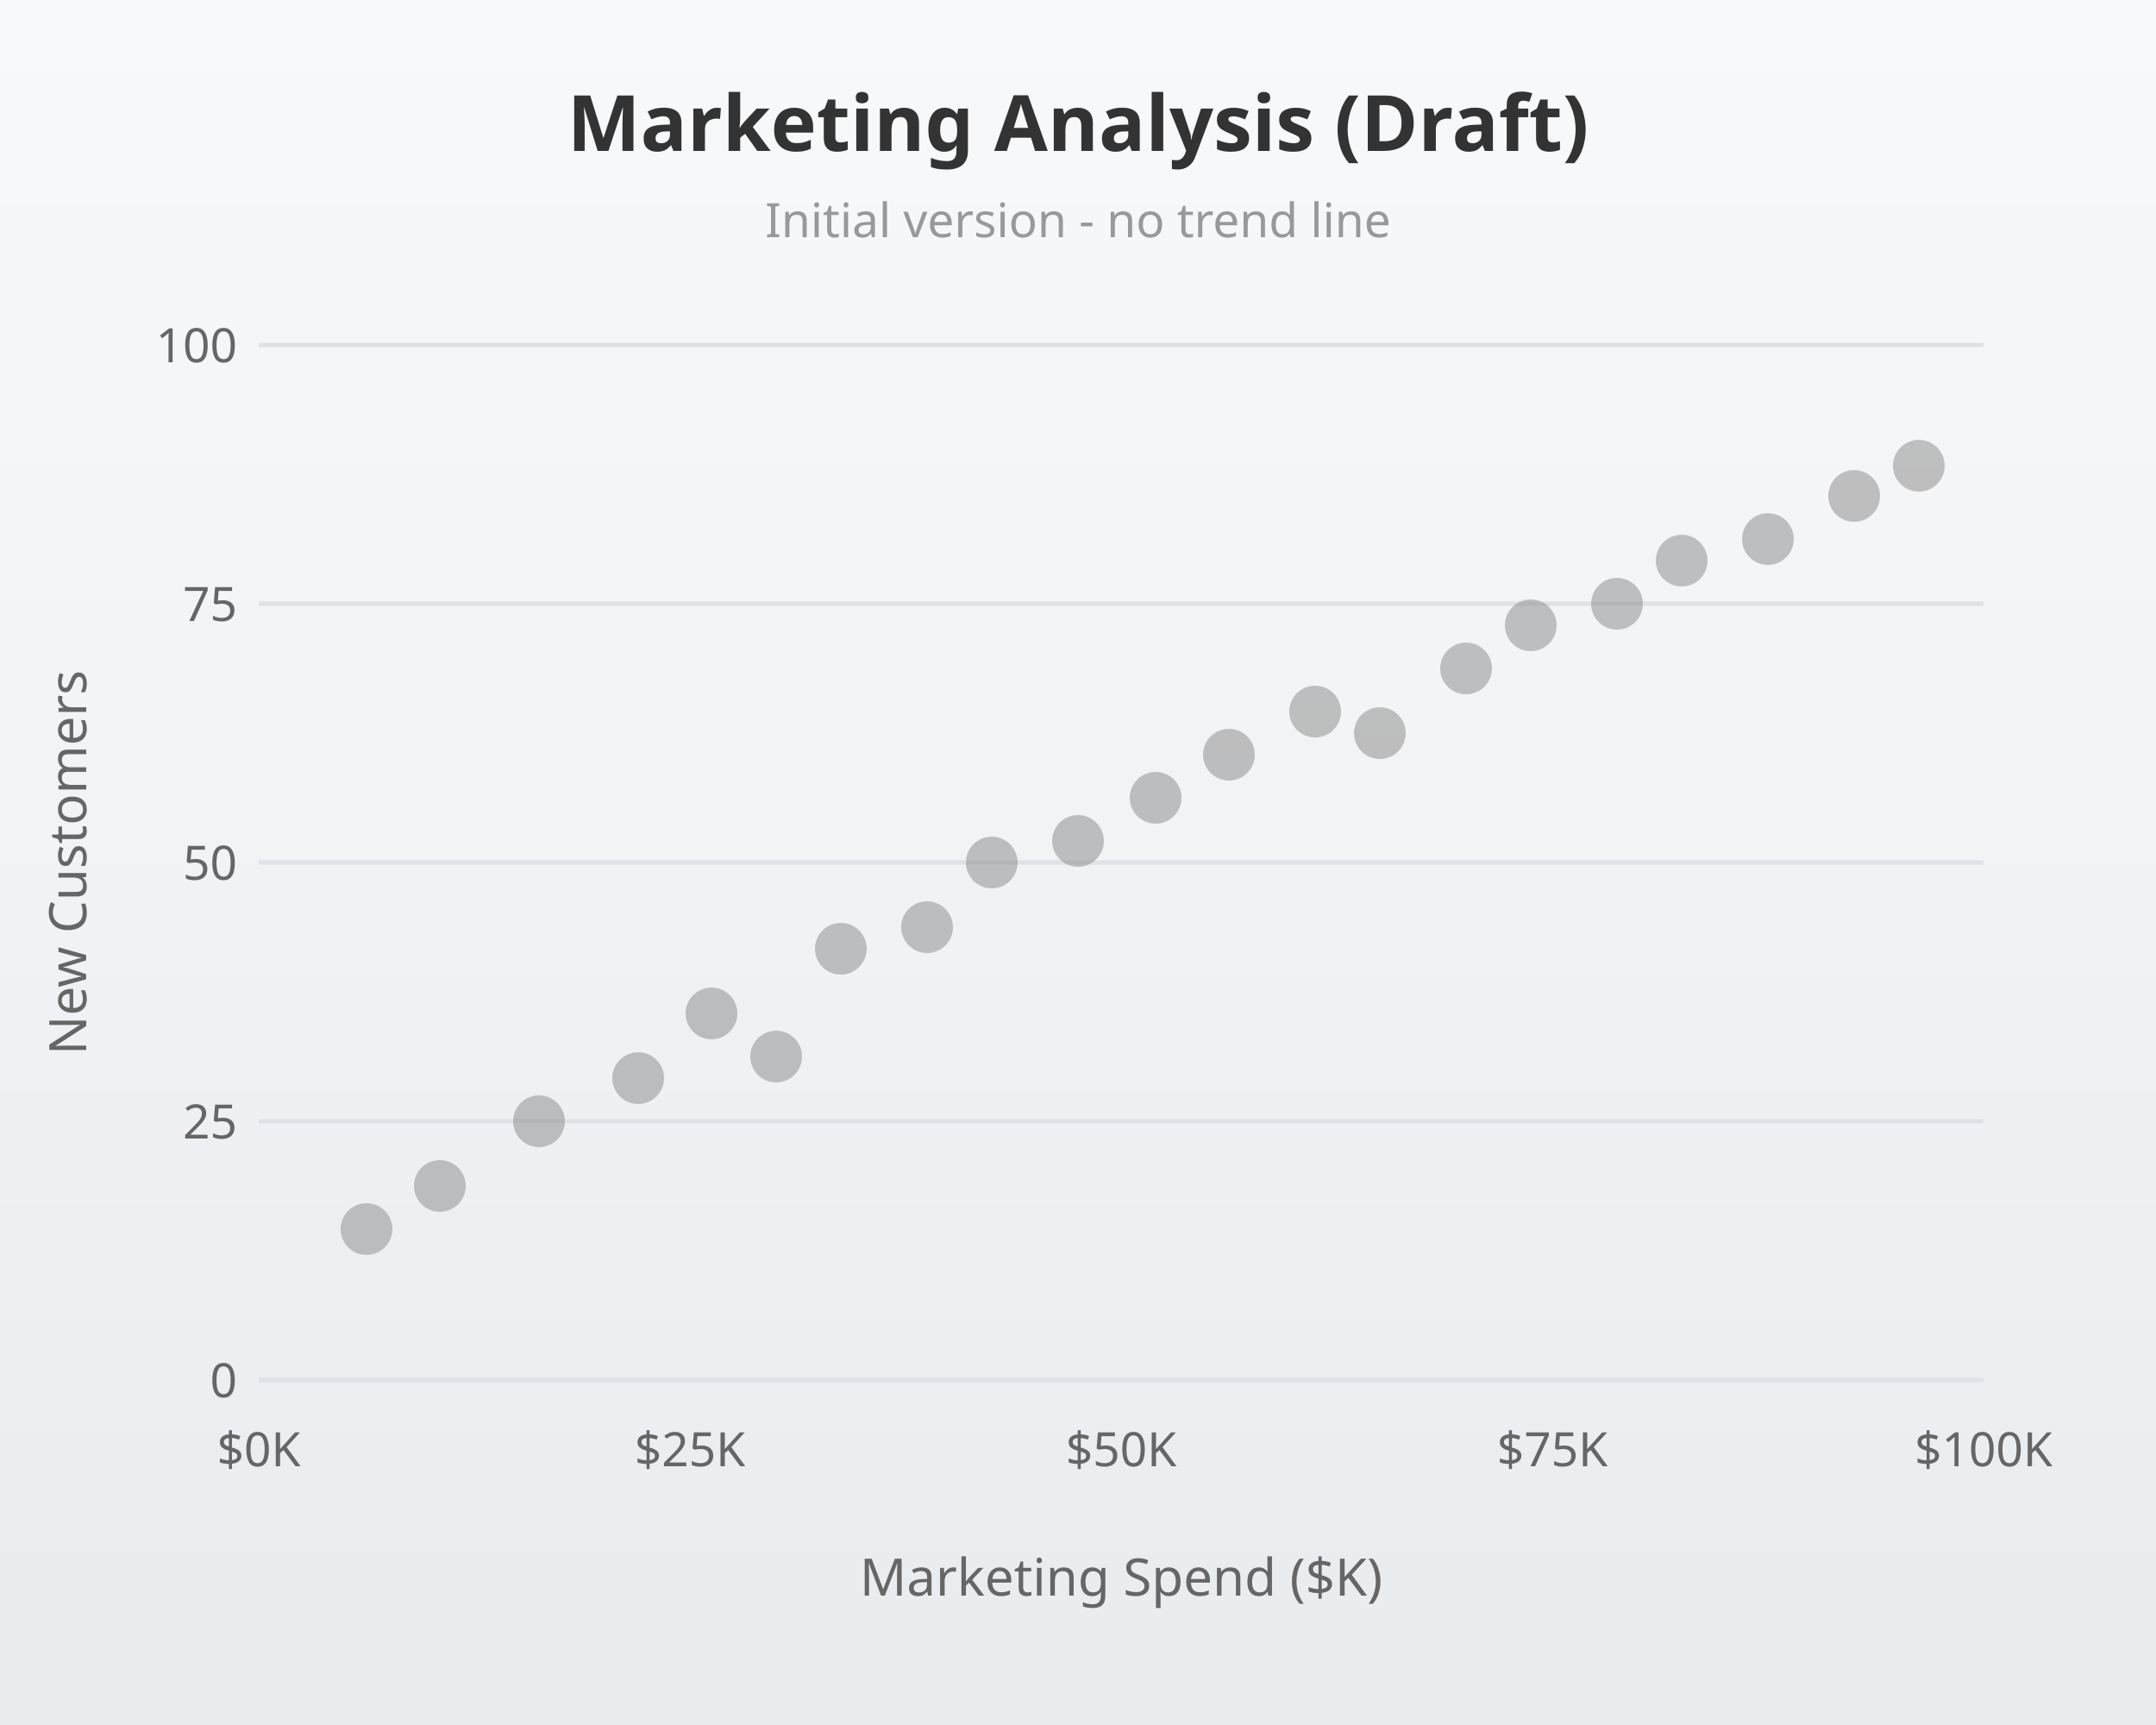
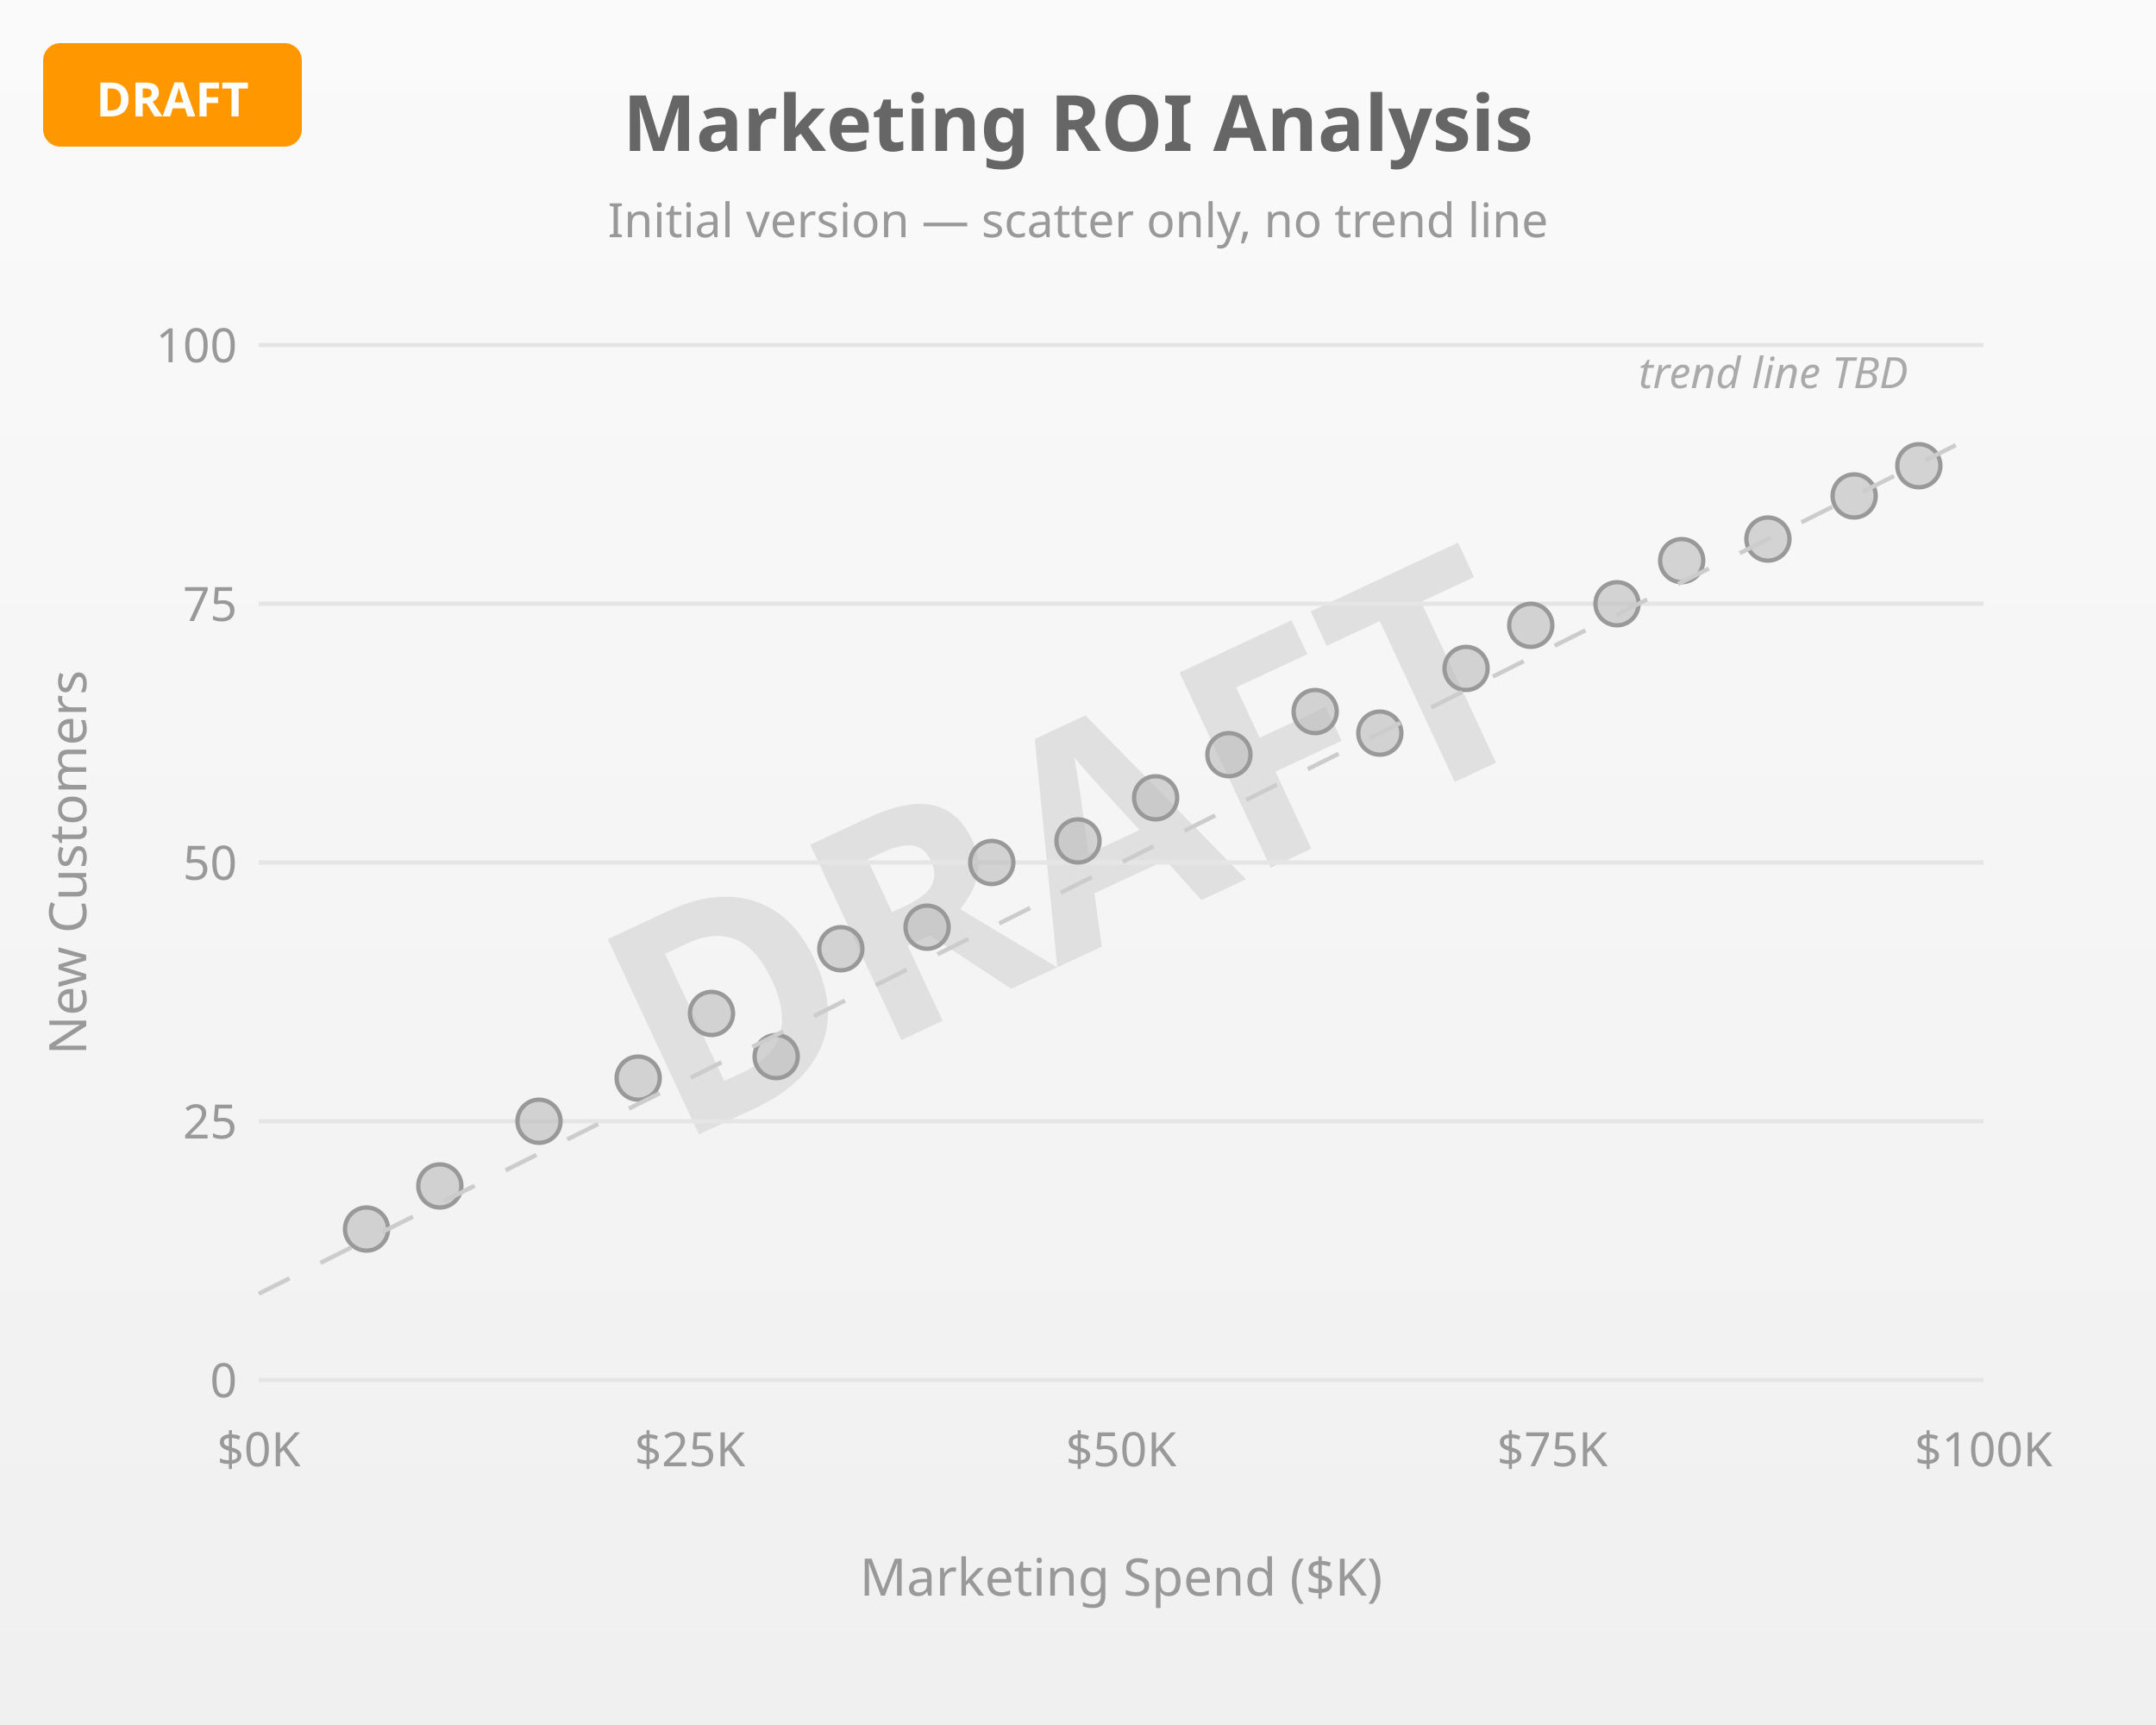
<svg xmlns="http://www.w3.org/2000/svg" viewBox="0 0 500 400">
  <defs>
    <linearGradient id="bg3" x1="0%" y1="0%" x2="0%" y2="100%">
-       <stop offset="0%" style="stop-color:#f8f9fa" />
-       <stop offset="100%" style="stop-color:#e9ecef" />
+       <stop offset="0%" style="stop-color:#fafafa" />
+       <stop offset="100%" style="stop-color:#f0f0f0" />
    </linearGradient>
  </defs>
  <rect width="500" height="400" fill="url(#bg3)" />
-   <text x="250" y="35" text-anchor="middle" font-family="system-ui" font-size="18" font-weight="bold" fill="#333">Marketing Analysis (Draft)</text>
-   <text x="250" y="55" text-anchor="middle" font-family="system-ui" font-size="11" fill="#999">Initial version - no trend line</text>
-   <g stroke="#dee2e6" stroke-width="1">
+   <text x="250" y="220" text-anchor="middle" font-family="system-ui" font-size="70" font-weight="bold" fill="#e0e0e0" transform="rotate(-25 250 200)">DRAFT</text>
+   <text x="250" y="35" text-anchor="middle" font-family="system-ui" font-size="18" font-weight="bold" fill="#666">Marketing ROI Analysis</text>
+   <text x="250" y="55" text-anchor="middle" font-family="system-ui" font-size="11" fill="#999">Initial version — scatter only, no trend line</text>
+   <g stroke="#e5e5e5" stroke-width="1">
    <line x1="60" y1="320" x2="460" y2="320" />
    <line x1="60" y1="260" x2="460" y2="260" />
    <line x1="60" y1="200" x2="460" y2="200" />
    <line x1="60" y1="140" x2="460" y2="140" />
    <line x1="60" y1="80" x2="460" y2="80" />
  </g>
-   <g font-family="system-ui" font-size="11" fill="#666" text-anchor="end">
+   <g font-family="system-ui" font-size="11" fill="#999" text-anchor="end">
    <text x="55" y="324">0</text>
    <text x="55" y="264">25</text>
    <text x="55" y="204">50</text>
    <text x="55" y="144">75</text>
    <text x="55" y="84">100</text>
  </g>
-   <g font-family="system-ui" font-size="11" fill="#666" text-anchor="middle">
+   <g font-family="system-ui" font-size="11" fill="#999" text-anchor="middle">
    <text x="60" y="340">$0K</text>
    <text x="160" y="340">$25K</text>
    <text x="260" y="340">$50K</text>
    <text x="360" y="340">$75K</text>
    <text x="460" y="340">$100K</text>
  </g>
-   <g fill="#888" fill-opacity="0.5">
-     <circle cx="85" cy="285" r="6" />
-     <circle cx="102" cy="275" r="6" />
-     <circle cx="125" cy="260" r="6" />
-     <circle cx="148" cy="250" r="6" />
-     <circle cx="165" cy="235" r="6" />
-     <circle cx="180" cy="245" r="6" />
-     <circle cx="195" cy="220" r="6" />
-     <circle cx="215" cy="215" r="6" />
-     <circle cx="230" cy="200" r="6" />
-     <circle cx="250" cy="195" r="6" />
-     <circle cx="268" cy="185" r="6" />
-     <circle cx="285" cy="175" r="6" />
-     <circle cx="305" cy="165" r="6" />
-     <circle cx="320" cy="170" r="6" />
-     <circle cx="340" cy="155" r="6" />
-     <circle cx="355" cy="145" r="6" />
-     <circle cx="375" cy="140" r="6" />
-     <circle cx="390" cy="130" r="6" />
-     <circle cx="410" cy="125" r="6" />
-     <circle cx="430" cy="115" r="6" />
-     <circle cx="445" cy="108" r="6" />
+   <g fill="#bbb" fill-opacity="0.6" stroke="#999" stroke-width="1">
+     <circle cx="85" cy="285" r="5" />
+     <circle cx="102" cy="275" r="5" />
+     <circle cx="125" cy="260" r="5" />
+     <circle cx="148" cy="250" r="5" />
+     <circle cx="165" cy="235" r="5" />
+     <circle cx="180" cy="245" r="5" />
+     <circle cx="195" cy="220" r="5" />
+     <circle cx="215" cy="215" r="5" />
+     <circle cx="230" cy="200" r="5" />
+     <circle cx="250" cy="195" r="5" />
+     <circle cx="268" cy="185" r="5" />
+     <circle cx="285" cy="175" r="5" />
+     <circle cx="305" cy="165" r="5" />
+     <circle cx="320" cy="170" r="5" />
+     <circle cx="340" cy="155" r="5" />
+     <circle cx="355" cy="145" r="5" />
+     <circle cx="375" cy="140" r="5" />
+     <circle cx="390" cy="130" r="5" />
+     <circle cx="410" cy="125" r="5" />
+     <circle cx="430" cy="115" r="5" />
+     <circle cx="445" cy="108" r="5" />
  </g>
-   <text x="260" y="370" text-anchor="middle" font-family="system-ui" font-size="12" fill="#666">Marketing Spend ($K)</text>
-   <text x="20" y="200" text-anchor="middle" font-family="system-ui" font-size="12" fill="#666" transform="rotate(-90,20,200)">New Customers</text>
+   <line x1="60" y1="300" x2="460" y2="100" stroke="#ccc" stroke-width="1" stroke-dasharray="8,8" />
+   <text x="380" y="90" font-family="system-ui" font-size="10" fill="#aaa" font-style="italic">trend line TBD</text>
+   <text x="260" y="370" text-anchor="middle" font-family="system-ui" font-size="12" fill="#999">Marketing Spend ($K)</text>
+   <text x="20" y="200" text-anchor="middle" font-family="system-ui" font-size="12" fill="#999" transform="rotate(-90,20,200)">New Customers</text>
+   <rect x="10" y="10" width="60" height="24" fill="#ff9800" rx="4" />
+   <text x="40" y="27" text-anchor="middle" font-family="system-ui" font-size="11" font-weight="bold" fill="white">DRAFT</text>
</svg>
